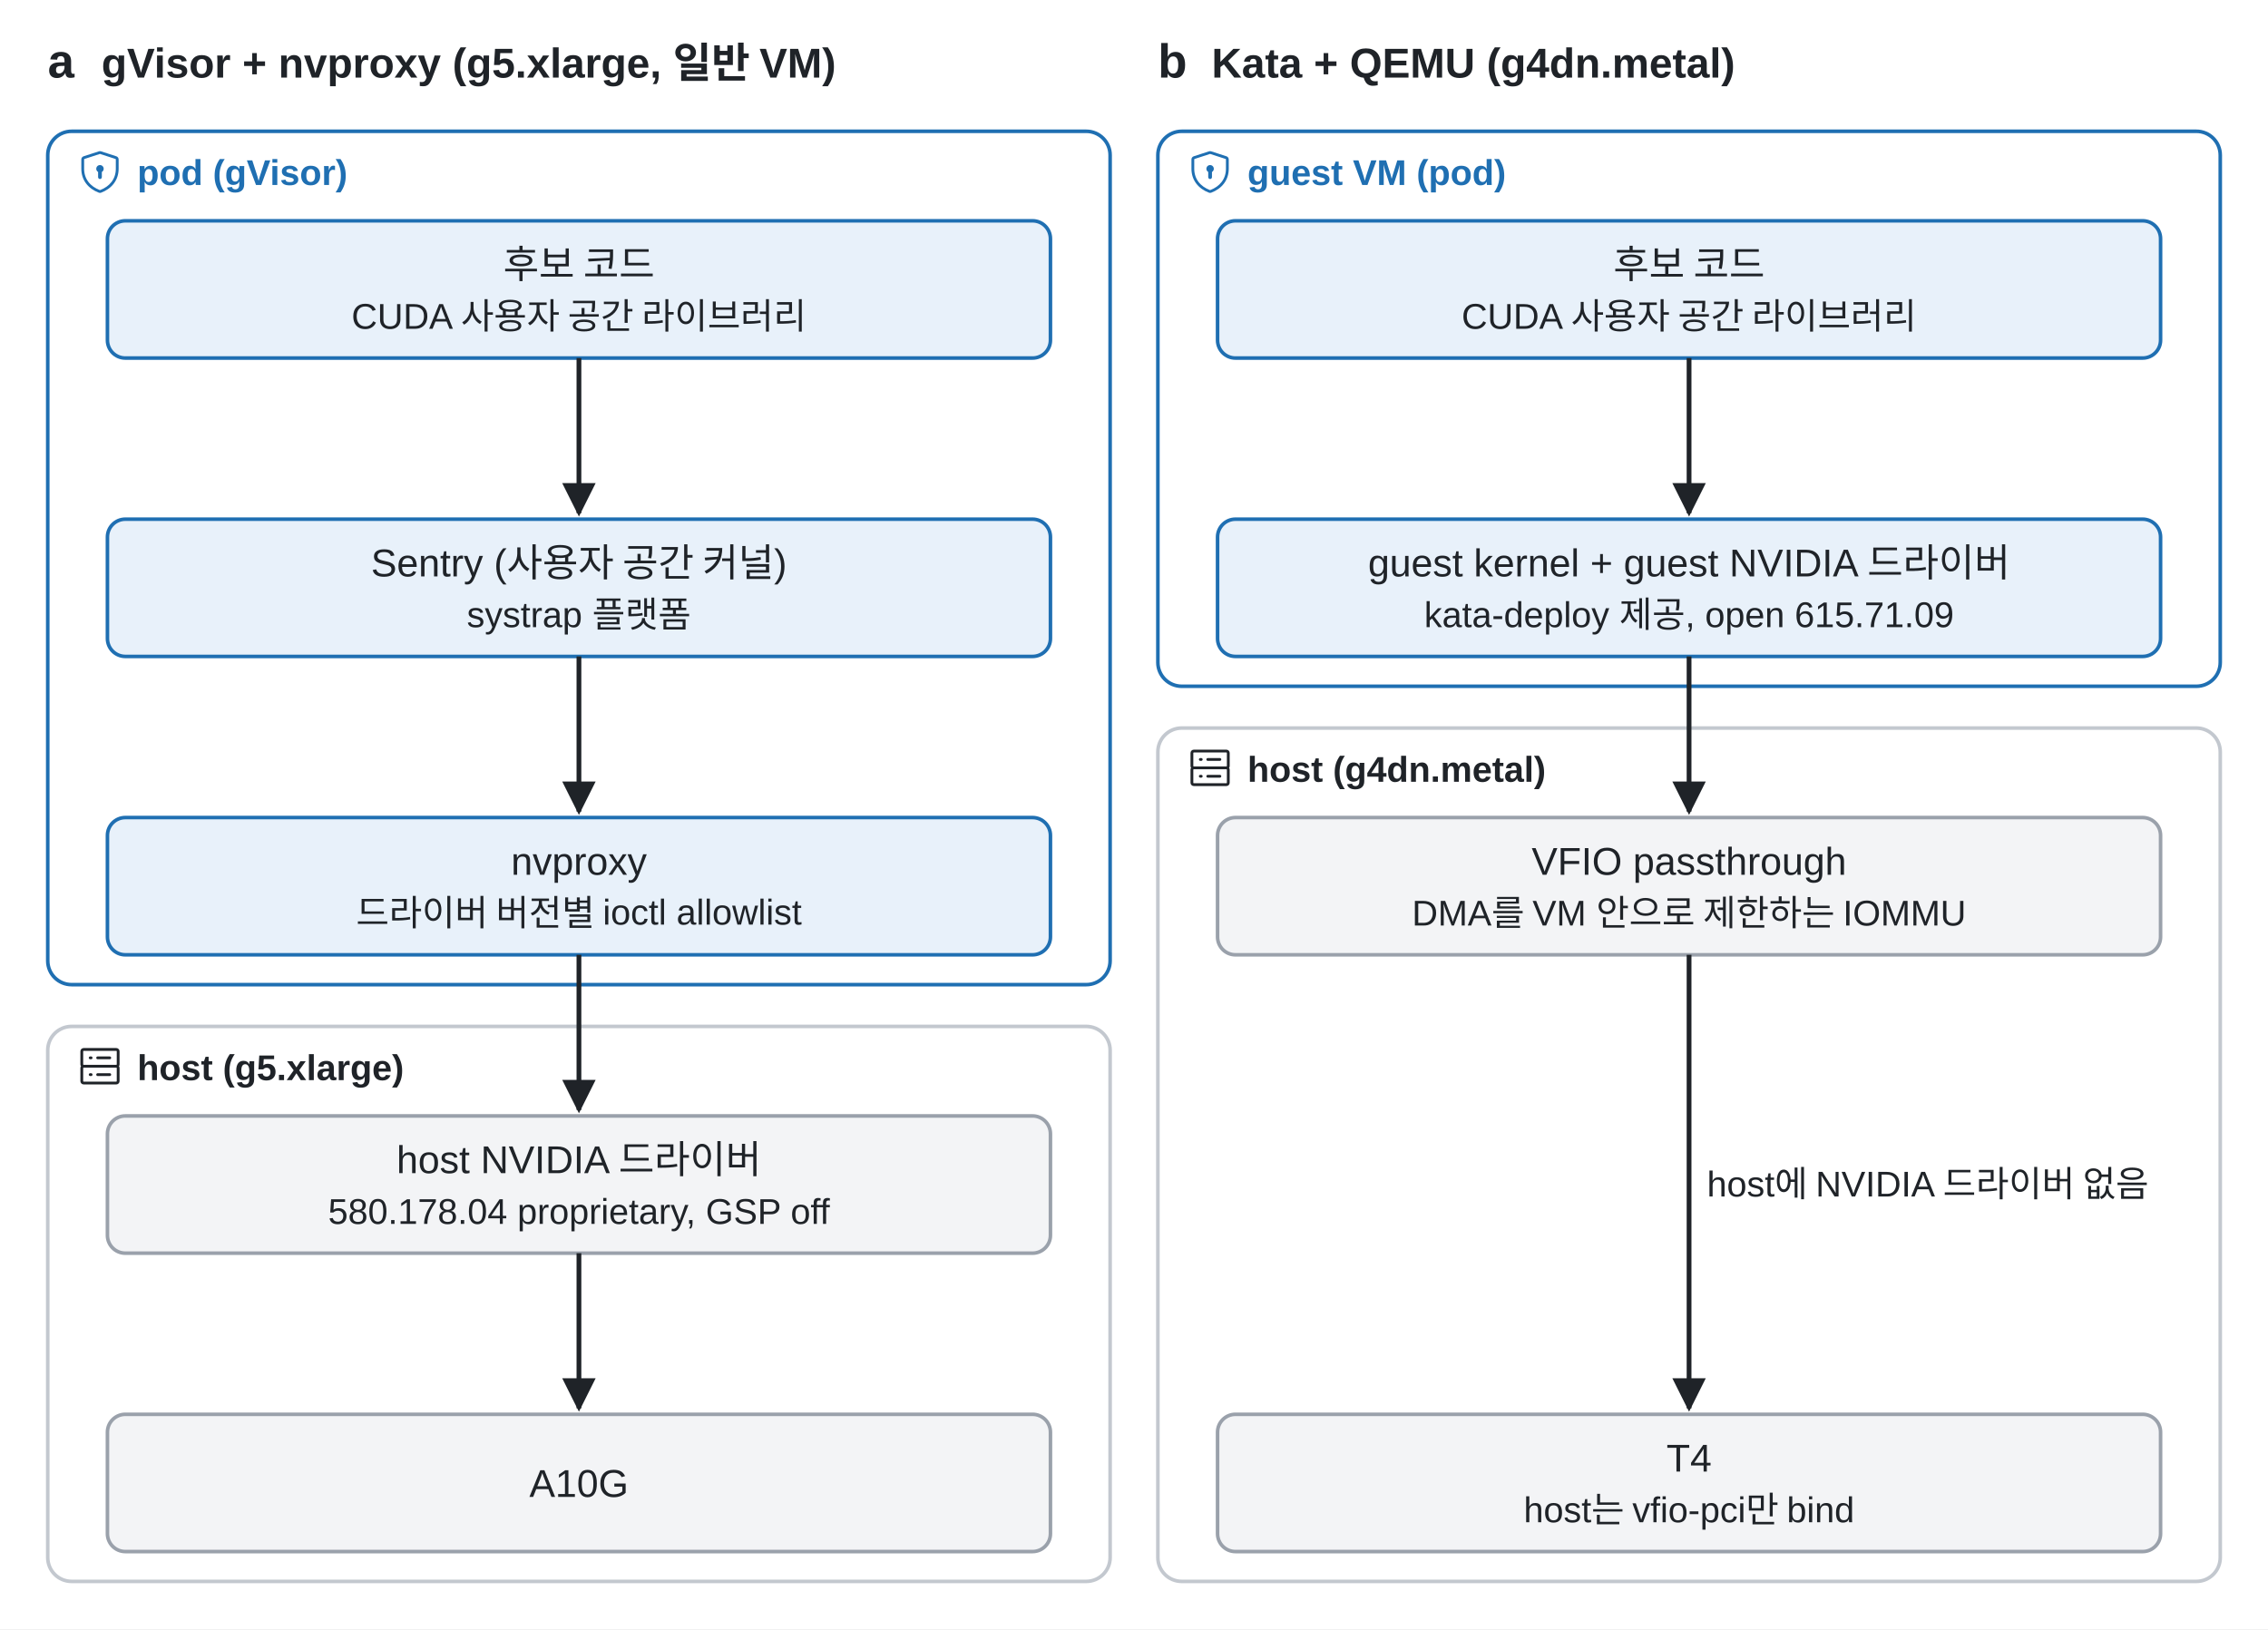
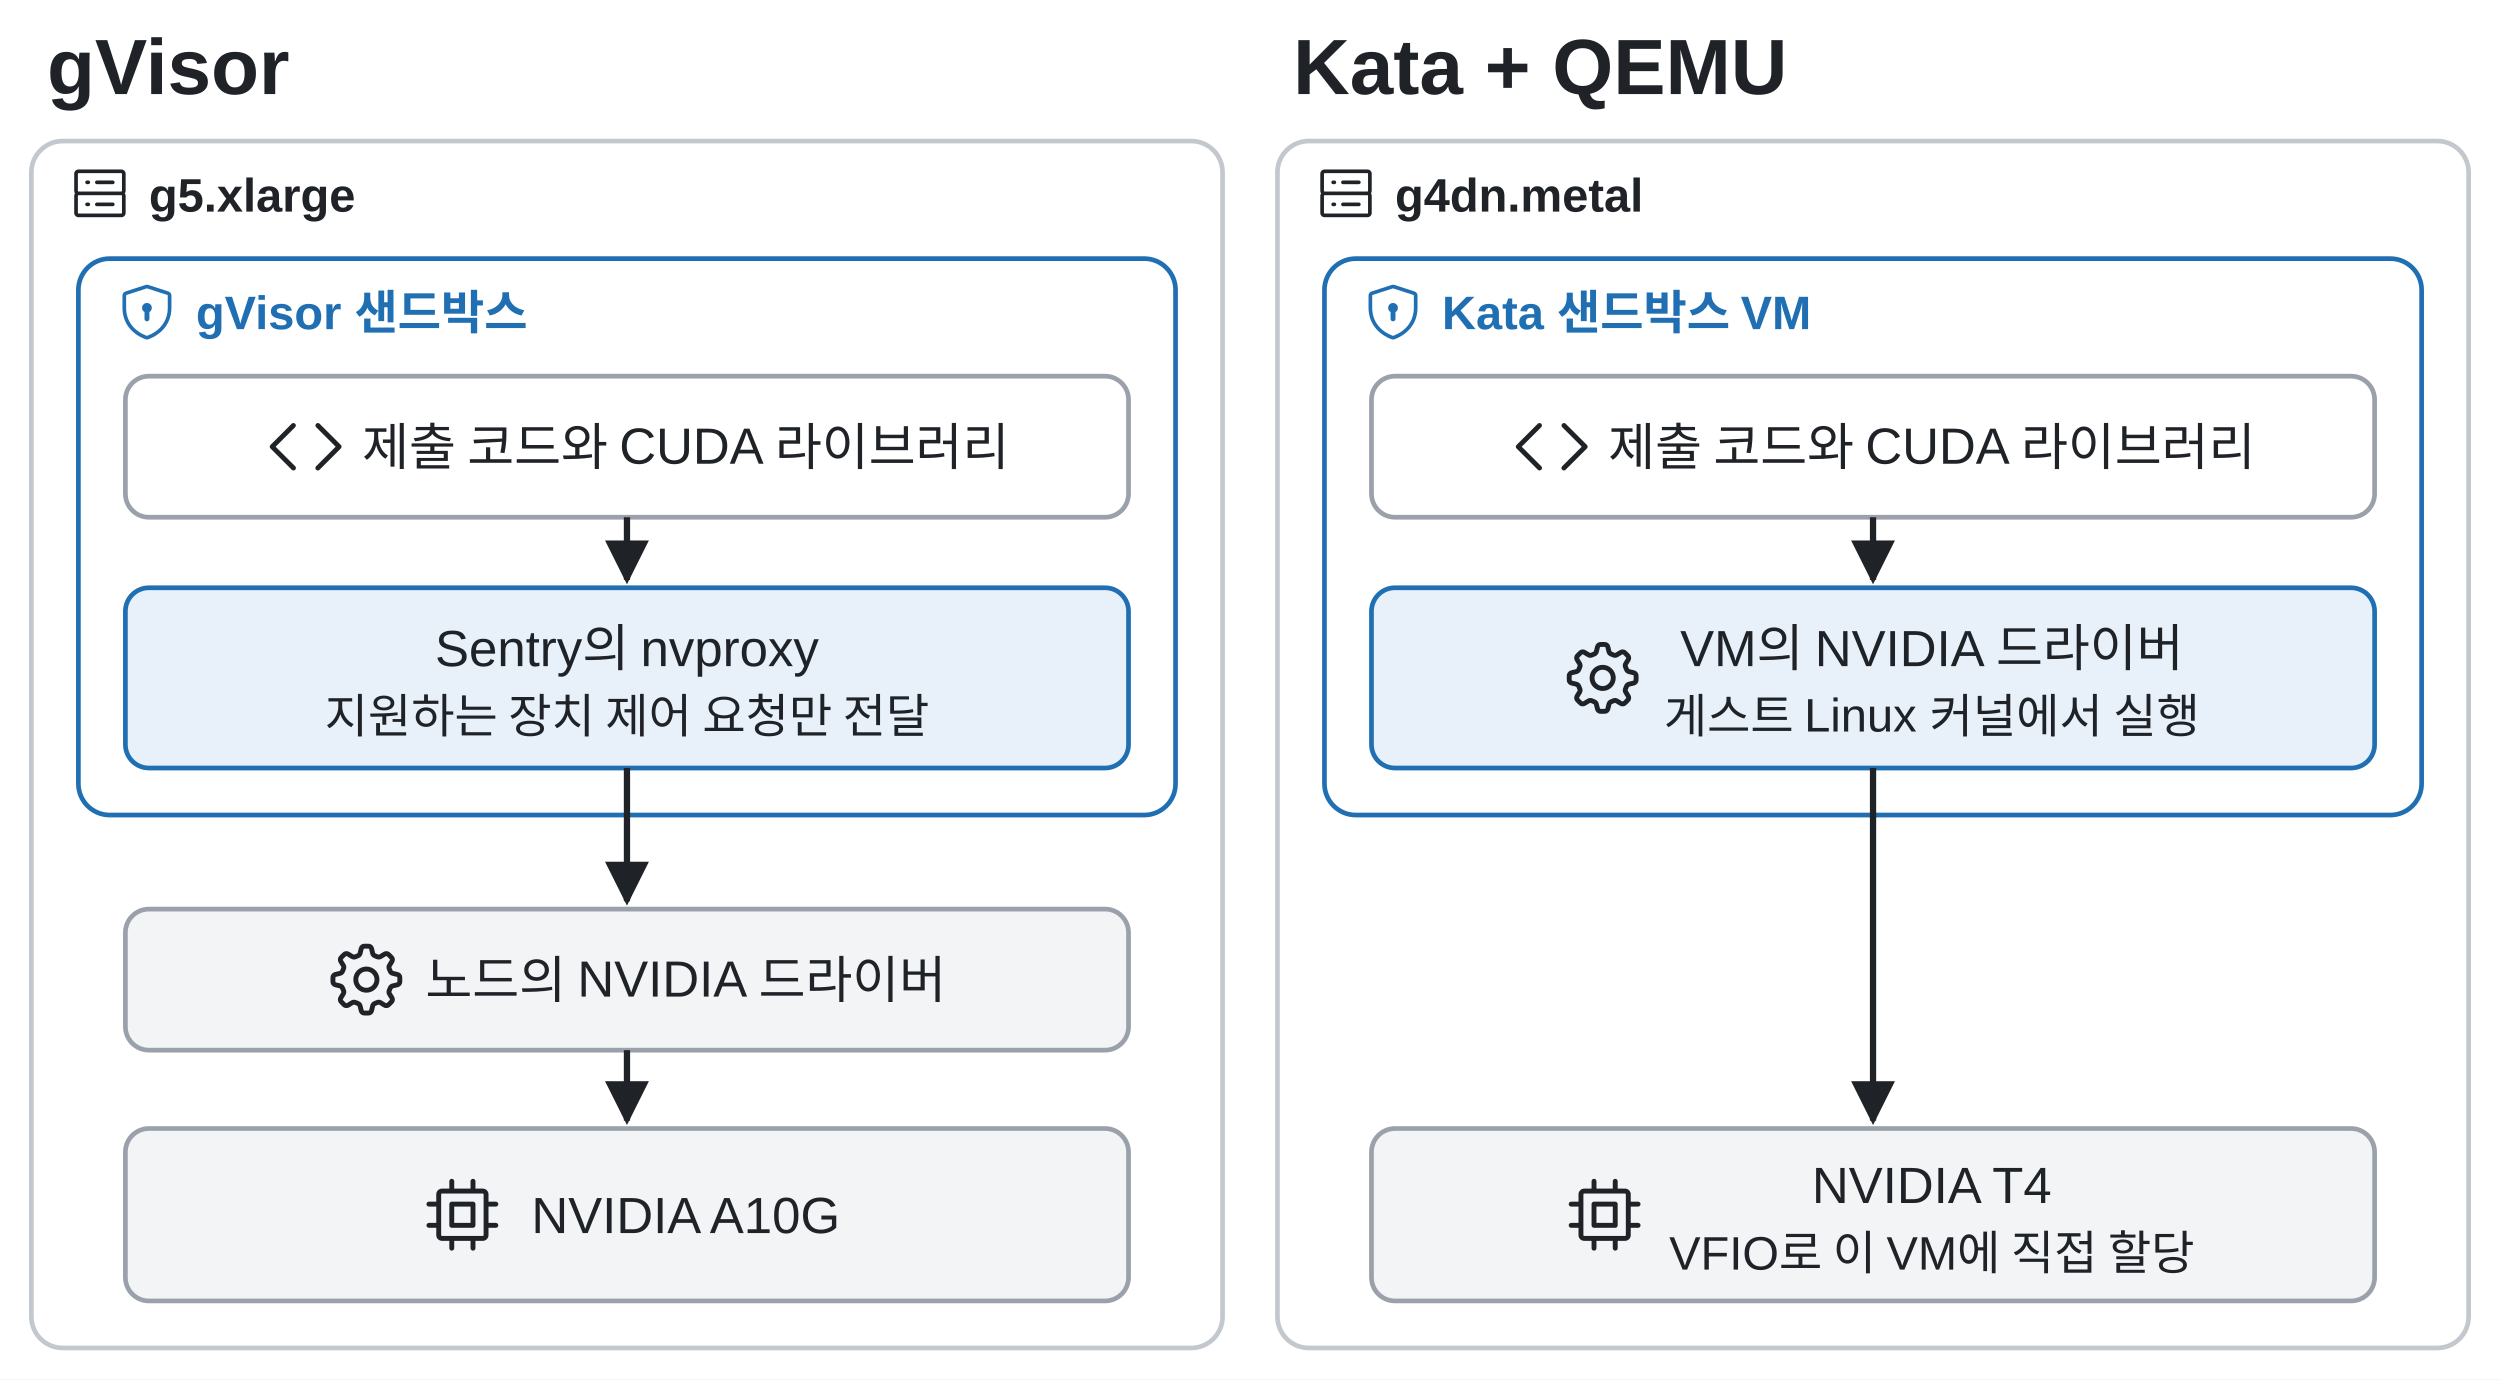
- <svg xmlns="http://www.w3.org/2000/svg" width="760px" height="546px" viewBox="0 0 760 546" font-family="Pretendard, 'Apple SD Gothic Neo', 'Noto Sans KR', 'Malgun Gothic', Arial, sans-serif">
+ <svg xmlns="http://www.w3.org/2000/svg" width="638px" height="352px" viewBox="0 0 638 352" font-family="Pretendard, 'Apple SD Gothic Neo', 'Noto Sans KR', 'Malgun Gothic', Arial, sans-serif">
  <defs>
    <marker id="head-ink" viewBox="0 0 10 10" refX="9" refY="5" markerWidth="7" markerHeight="7" orient="auto-start-reverse">
      <path d="M0,0 L10,5 L0,10 z" fill="#1F2328" />
    </marker>
    <marker id="head-red" viewBox="0 0 10 10" refX="9" refY="5" markerWidth="7" markerHeight="7" orient="auto-start-reverse">
      <path d="M0,0 L10,5 L0,10 z" fill="#C23B32" />
    </marker>
    <marker id="head-accent" viewBox="0 0 10 10" refX="9" refY="5" markerWidth="7" markerHeight="7" orient="auto-start-reverse">
      <path d="M0,0 L10,5 L0,10 z" fill="#1F6FB2" />
    </marker>
    <marker id="head-muted" viewBox="0 0 10 10" refX="9" refY="5" markerWidth="7" markerHeight="7" orient="auto-start-reverse">
      <path d="M0,0 L10,5 L0,10 z" fill="#9AA1AB" />
    </marker>
  </defs>
  <rect width="100%" height="100%" fill="#FFFFFF" />
-   <text x="16" y="26" font-size="16" font-weight="600" fill="#1F2328" text-anchor="start">a</text>
-   <text x="34" y="26" font-size="14" font-weight="600" fill="#1F2328" text-anchor="start">gVisor + nvproxy (g5.xlarge, 일반 VM)</text>
-   <rect x="16" y="44" width="356" height="286" rx="8" fill="none" stroke="#1F6FB2" stroke-width="1.2" />
-   <g transform="translate(26,50) scale(0.625)" fill="#1F6FB2">
-     <path d="M11.46 1.137a1.75 1.75 0 0 1 1.08 0l8.25 2.675A1.75 1.75 0 0 1 22 5.476V10.5c0 6.19-3.77 10.705-9.401 12.83a1.7 1.7 0 0 1-1.198 0C5.771 21.204 2 16.69 2 10.5V5.476c0-.76.49-1.43 1.21-1.664Zm.617 1.426a.25.25 0 0 0-.154 0L3.673 5.24a.25.25 0 0 0-.173.237V10.5c0 5.461 3.28 9.483 8.43 11.426a.2.2 0 0 0 .14 0c5.15-1.943 8.43-5.965 8.43-11.426V5.476a.25.25 0 0 0-.173-.237ZM13 12.232V15a1 1 0 0 1-2 0v-2.768a2 2 0 1 1 2 0" />
-   </g>
-   <text x="46" y="62" font-size="12" font-weight="600" fill="#1F6FB2" text-anchor="start">pod (gVisor)</text>
-   <rect x="16" y="344" width="356" height="186" rx="8" fill="none" stroke="#C3C8CF" stroke-width="1.2" />
-   <g transform="translate(26,350) scale(0.625)" fill="#1F2328">
+   <text x="12" y="24" font-size="20" font-weight="600" fill="#1F2328" text-anchor="start">gVisor</text>
+   <rect x="8" y="36" width="304" height="308" rx="8" fill="none" stroke="#C3C8CF" stroke-width="1.2" />
+   <g transform="translate(18,42) scale(0.625)" fill="#1F2328">
    <path d="M10.75 6.5a.75.75 0 0 0 0 1.5h6.5a.75.75 0 0 0 0-1.5zM6 7.25a.75.75 0 0 1 .75-.75h.5a.75.75 0 0 1 0 1.5h-.5A.75.75 0 0 1 6 7.25m4 9a.75.75 0 0 1 .75-.75h6.5a.75.75 0 0 1 0 1.5h-6.5a.75.75 0 0 1-.75-.75m-3.25-.75a.75.75 0 0 0 0 1.5h.5a.75.75 0 0 0 0-1.5z" />
    <path d="M3.25 2h17.5c.966 0 1.75.784 1.75 1.75v7c0 .372-.116.716-.314 1 .198.284.314.628.314 1v7a1.75 1.75 0 0 1-1.75 1.75H3.25a1.75 1.75 0 0 1-1.75-1.75v-7c0-.358.109-.707.314-1a1.74 1.74 0 0 1-.314-1v-7C1.5 2.784 2.284 2 3.25 2m0 10.5a.25.25 0 0 0-.25.25v7c0 .138.112.25.25.25h17.5a.25.25 0 0 0 .25-.25v-7a.25.25 0 0 0-.25-.25Zm0-1.5h17.5a.25.25 0 0 0 .25-.25v-7a.25.25 0 0 0-.25-.25H3.25a.25.25 0 0 0-.25.25v7c0 .138.112.25.25.25" />
  </g>
-   <text x="46" y="362" font-size="12" font-weight="600" fill="#1F2328" text-anchor="start">host (g5.xlarge)</text>
-   <g id="n:a0">
-     <rect x="36" y="74" width="316" height="46" rx="6" fill="#E8F1FA" stroke="#1F6FB2" stroke-width="1.2" />
-   </g>
-   <text x="194.0" y="93.18" font-size="13" fill="#1F2328" text-anchor="middle">후보 코드</text>
-   <text x="194.0" y="110.18" font-size="12" fill="#1F2328" text-anchor="middle">CUDA 사용자 공간 라이브러리</text>
-   <g id="n:a1">
-     <rect x="36" y="174" width="316" height="46" rx="6" fill="#E8F1FA" stroke="#1F6FB2" stroke-width="1.2" />
-   </g>
-   <text x="194.0" y="193.18" font-size="13" fill="#1F2328" text-anchor="middle">Sentry (사용자 공간 커널)</text>
-   <text x="194.0" y="210.18" font-size="12" fill="#1F2328" text-anchor="middle">systrap 플랫폼</text>
-   <path d="M194.0,120 L194.0,172" fill="none" stroke="#1F2328" stroke-width="1.6" marker-end="url(#head-ink)" />
-   <g id="n:a2">
-     <rect x="36" y="274" width="316" height="46" rx="6" fill="#E8F1FA" stroke="#1F6FB2" stroke-width="1.2" />
-   </g>
-   <text x="194.0" y="293.18" font-size="13" fill="#1F2328" text-anchor="middle">nvproxy</text>
-   <text x="194.0" y="310.18" font-size="12" fill="#1F2328" text-anchor="middle">드라이버 버전별 ioctl allowlist</text>
-   <path d="M194.0,220 L194.0,272" fill="none" stroke="#1F2328" stroke-width="1.6" marker-end="url(#head-ink)" />
-   <g id="n:a3">
-     <rect x="36" y="374" width="316" height="46" rx="6" fill="#F3F4F6" stroke="#9AA1AB" stroke-width="1.2" />
-   </g>
-   <text x="194.0" y="393.18" font-size="13" fill="#1F2328" text-anchor="middle">host NVIDIA 드라이버</text>
-   <text x="194.0" y="410.18" font-size="12" fill="#1F2328" text-anchor="middle">580.178.04 proprietary, GSP off</text>
-   <path d="M194.0,320 L194.0,372" fill="none" stroke="#1F2328" stroke-width="1.6" marker-end="url(#head-ink)" />
-   <g id="n:a4">
-     <rect x="36" y="474" width="316" height="46" rx="6" fill="#F3F4F6" stroke="#9AA1AB" stroke-width="1.2" />
-   </g>
-   <text x="194.0" y="501.68" font-size="13" fill="#1F2328" text-anchor="middle">A10G</text>
-   <path d="M194.0,420 L194.0,472" fill="none" stroke="#1F2328" stroke-width="1.6" marker-end="url(#head-ink)" />
-   <text x="388" y="26" font-size="16" font-weight="600" fill="#1F2328" text-anchor="start">b</text>
-   <text x="406" y="26" font-size="14" font-weight="600" fill="#1F2328" text-anchor="start">Kata + QEMU (g4dn.metal)</text>
-   <rect x="388" y="44" width="356" height="186" rx="8" fill="none" stroke="#1F6FB2" stroke-width="1.2" />
-   <g transform="translate(398,50) scale(0.625)" fill="#1F6FB2">
+   <text x="38" y="54" font-size="12" font-weight="600" fill="#1F2328" text-anchor="start">g5.xlarge</text>
+   <rect x="20" y="66" width="280" height="142" rx="8" fill="none" stroke="#1F6FB2" stroke-width="1.2" />
+   <g transform="translate(30,72) scale(0.625)" fill="#1F6FB2">
    <path d="M11.46 1.137a1.75 1.75 0 0 1 1.08 0l8.25 2.675A1.75 1.75 0 0 1 22 5.476V10.5c0 6.19-3.77 10.705-9.401 12.83a1.7 1.7 0 0 1-1.198 0C5.771 21.204 2 16.69 2 10.5V5.476c0-.76.49-1.43 1.21-1.664Zm.617 1.426a.25.25 0 0 0-.154 0L3.673 5.24a.25.25 0 0 0-.173.237V10.5c0 5.461 3.28 9.483 8.43 11.426a.2.2 0 0 0 .14 0c5.15-1.943 8.43-5.965 8.43-11.426V5.476a.25.25 0 0 0-.173-.237ZM13 12.232V15a1 1 0 0 1-2 0v-2.768a2 2 0 1 1 2 0" />
  </g>
-   <text x="418" y="62" font-size="12" font-weight="600" fill="#1F6FB2" text-anchor="start">guest VM (pod)</text>
-   <rect x="388" y="244" width="356" height="286" rx="8" fill="none" stroke="#C3C8CF" stroke-width="1.2" />
-   <g transform="translate(398,250) scale(0.625)" fill="#1F2328">
+   <text x="50" y="84" font-size="12" font-weight="600" fill="#1F6FB2" text-anchor="start">gVisor 샌드박스</text>
+   <rect x="32" y="96" width="256" height="36" rx="6" fill="#FFFFFF" stroke="#9AA1AB" stroke-width="1.2" />
+   <g transform="translate(68.0,104.0) scale(0.8333333)" fill="#1F2328">
+     <path d="M15.22 4.97a.75.75 0 0 1 1.06 0l6.5 6.5a.75.75 0 0 1 0 1.06l-6.5 6.5a.749.749 0 0 1-1.275-.326.75.75 0 0 1 .215-.734L21.19 12l-5.97-5.97a.75.75 0 0 1 0-1.06m-6.44 0a.75.75 0 0 1 0 1.06L2.81 12l5.97 5.97a.749.749 0 0 1-.326 1.275.75.75 0 0 1-.734-.215l-6.5-6.5a.75.75 0 0 1 0-1.06l6.5-6.5a.75.75 0 0 1 1.06 0" />
+   </g>
+   <text x="175.0" y="118.68" font-size="13" fill="#1F2328" text-anchor="middle">제출 코드와 CUDA 라이브러리</text>
+   <path d="M160,132 L160,148" fill="none" stroke="#1F2328" stroke-width="1.6" marker-end="url(#head-ink)" />
+   <rect x="32" y="150" width="256" height="46" rx="6" fill="#E8F1FA" stroke="#1F6FB2" stroke-width="1.2" />
+   <text x="160.0" y="170.0" font-size="13" fill="#1F2328" text-anchor="middle">Sentry의 nvproxy</text>
+   <text x="160.0" y="187.0" font-size="12" fill="#1F2328" text-anchor="middle">지원하는 장치 제어 요청만 전달</text>
+   <path d="M160,196 L160,230" fill="none" stroke="#1F2328" stroke-width="1.6" marker-end="url(#head-ink)" />
+   <rect x="32" y="232" width="256" height="36" rx="6" fill="#F3F4F6" stroke="#9AA1AB" stroke-width="1.2" />
+   <g transform="translate(83.5,240.0) scale(0.8333333)" fill="#1F2328">
+     <path d="M16 12a4 4 0 1 1-8 0 4 4 0 0 1 8 0m-1.5 0a2.5 2.5 0 1 0-5 0 2.5 2.5 0 0 0 5 0" />
+     <path d="M12 1q.4 0 .797.028c.763.055 1.345.617 1.512 1.304l.352 1.45c.019.078.09.171.225.221q.37.134.728.302c.13.061.246.044.315.002l1.275-.776c.603-.368 1.411-.353 1.99.147q.604.524 1.128 1.129c.501.578.515 1.386.147 1.99l-.776 1.274c-.042.069-.058.185.002.315q.168.357.303.728c.048.135.142.205.22.225l1.45.352c.687.167 1.249.749 1.303 1.512q.057.797 0 1.594c-.054.763-.616 1.345-1.303 1.512l-1.45.352c-.078.019-.171.09-.221.225q-.134.372-.302.728c-.061.13-.044.246-.002.315l.776 1.275c.368.603.353 1.411-.147 1.99q-.524.605-1.129 1.128c-.578.501-1.386.515-1.99.147l-1.274-.776c-.069-.042-.185-.058-.314.002a9 9 0 0 1-.729.303c-.135.048-.205.142-.225.22l-.352 1.45c-.167.687-.749 1.249-1.512 1.303q-.797.057-1.594 0c-.763-.054-1.345-.616-1.512-1.303l-.352-1.45c-.019-.078-.09-.171-.225-.221a8 8 0 0 1-.728-.302c-.13-.061-.246-.044-.315-.002l-1.275.776c-.603.368-1.411.353-1.99-.147q-.605-.524-1.128-1.129c-.501-.578-.515-1.386-.147-1.99l.776-1.274c.042-.069.058-.185-.002-.314a9 9 0 0 1-.303-.729c-.048-.135-.142-.205-.22-.225l-1.45-.352c-.687-.167-1.249-.749-1.304-1.512a11 11 0 0 1 0-1.594c.055-.763.617-1.345 1.304-1.512l1.45-.352c.078-.019.171-.09.221-.225q.134-.372.302-.728c.061-.13.044-.246.002-.315l-.776-1.275c-.368-.603-.353-1.411.147-1.99q.524-.605 1.129-1.128c.578-.501 1.386-.515 1.99-.147l1.274.776c.069.042.185.058.315-.002q.357-.168.728-.303c.135-.048.205-.142.225-.22l.352-1.45c.167-.687.749-1.249 1.512-1.304Q11.598 1 12 1m-.69 1.525c-.055.004-.135.05-.161.161l-.353 1.45a1.83 1.83 0 0 1-1.172 1.277 7 7 0 0 0-.6.249 1.83 1.83 0 0 1-1.734-.074l-1.274-.776c-.098-.06-.186-.036-.228 0a10 10 0 0 0-.976.976c-.036.042-.06.131 0 .228l.776 1.274c.314.529.342 1.18.074 1.734a7 7 0 0 0-.249.6 1.83 1.83 0 0 1-1.278 1.173l-1.45.351c-.11.027-.156.107-.16.162a10 10 0 0 0 0 1.38c.004.055.05.135.161.161l1.45.353a1.83 1.83 0 0 1 1.277 1.172q.111.306.249.6c.268.553.24 1.204-.074 1.733l-.776 1.275c-.06.098-.036.186 0 .228q.453.523.976.976c.042.036.131.06.228 0l1.274-.776a1.83 1.83 0 0 1 1.734-.075q.294.14.6.25a1.83 1.83 0 0 1 1.173 1.278l.351 1.45c.027.11.107.156.162.16a10 10 0 0 0 1.38 0c.055-.004.135-.05.161-.161l.353-1.45a1.83 1.83 0 0 1 1.172-1.278 7 7 0 0 0 .6-.248 1.83 1.83 0 0 1 1.733.074l1.275.776c.098.06.186.036.228 0q.523-.453.976-.976c.036-.042.06-.131 0-.228l-.776-1.275a1.83 1.83 0 0 1-.075-1.733q.14-.294.25-.6a1.83 1.83 0 0 1 1.278-1.173l1.45-.351c.11-.027.156-.107.16-.162a10 10 0 0 0 0-1.38c-.004-.055-.05-.135-.161-.161l-1.45-.353c-.626-.152-1.08-.625-1.278-1.172a7 7 0 0 0-.248-.6 1.83 1.83 0 0 1 .074-1.734l.776-1.274c.06-.098.036-.186 0-.228a10 10 0 0 0-.976-.976c-.042-.036-.131-.06-.228 0l-1.275.776a1.83 1.83 0 0 1-1.733.074 7 7 0 0 0-.6-.249 1.84 1.84 0 0 1-1.173-1.278l-.351-1.45c-.027-.11-.107-.156-.162-.16a10 10 0 0 0-1.38 0" />
+   </g>
+   <text x="175.0" y="254.68" font-size="13" fill="#1F2328" text-anchor="middle">노드의 NVIDIA 드라이버</text>
+   <path d="M160,268 L160,286" fill="none" stroke="#1F2328" stroke-width="1.6" marker-end="url(#head-ink)" />
+   <rect x="32" y="288" width="256" height="44" rx="6" fill="#F3F4F6" stroke="#9AA1AB" stroke-width="1.2" />
+   <g transform="translate(108.0,300.0) scale(0.8333333)" fill="#1F2328">
+     <path d="M8.75 8h6.5a.75.75 0 0 1 .75.75v6.5a.75.75 0 0 1-.75.75h-6.5a.75.75 0 0 1-.75-.75v-6.5A.75.75 0 0 1 8.75 8m.75 6.5h5v-5h-5Z" />
+     <path d="M15.25 1a.75.75 0 0 1 .75.75V4h2.25c.966 0 1.75.784 1.75 1.75V8h2.25a.75.75 0 0 1 0 1.5H20v5h2.25a.75.75 0 0 1 0 1.5H20v2.25A1.75 1.75 0 0 1 18.25 20H16v2.25a.75.75 0 0 1-1.5 0V20h-5v2.25a.75.75 0 0 1-1.5 0V20H5.75A1.75 1.75 0 0 1 4 18.25V16H1.75a.75.75 0 0 1 0-1.5H4v-5H1.75a.75.75 0 0 1 0-1.5H4V5.75C4 4.784 4.784 4 5.75 4H8V1.75a.75.75 0 0 1 1.5 0V4h5V1.75a.75.75 0 0 1 .75-.75m3 17.5a.25.25 0 0 0 .25-.25V5.75a.25.25 0 0 0-.25-.25H5.75a.25.25 0 0 0-.25.25v12.5c0 .138.112.25.25.25Z" />
+   </g>
+   <text x="175.0" y="314.68" font-size="13" fill="#1F2328" text-anchor="middle">NVIDIA A10G</text>
+   <text x="330" y="24" font-size="20" font-weight="600" fill="#1F2328" text-anchor="start">Kata + QEMU</text>
+   <rect x="326" y="36" width="304" height="308" rx="8" fill="none" stroke="#C3C8CF" stroke-width="1.2" />
+   <g transform="translate(336,42) scale(0.625)" fill="#1F2328">
    <path d="M10.75 6.5a.75.75 0 0 0 0 1.5h6.5a.75.75 0 0 0 0-1.5zM6 7.25a.75.75 0 0 1 .75-.75h.5a.75.75 0 0 1 0 1.5h-.5A.75.75 0 0 1 6 7.25m4 9a.75.75 0 0 1 .75-.75h6.5a.75.75 0 0 1 0 1.5h-6.5a.75.75 0 0 1-.75-.75m-3.25-.75a.75.75 0 0 0 0 1.5h.5a.75.75 0 0 0 0-1.5z" />
    <path d="M3.25 2h17.5c.966 0 1.75.784 1.75 1.75v7c0 .372-.116.716-.314 1 .198.284.314.628.314 1v7a1.75 1.75 0 0 1-1.75 1.75H3.25a1.75 1.75 0 0 1-1.75-1.75v-7c0-.358.109-.707.314-1a1.74 1.74 0 0 1-.314-1v-7C1.5 2.784 2.284 2 3.25 2m0 10.5a.25.25 0 0 0-.25.25v7c0 .138.112.25.25.25h17.5a.25.25 0 0 0 .25-.25v-7a.25.25 0 0 0-.25-.25Zm0-1.5h17.5a.25.25 0 0 0 .25-.25v-7a.25.25 0 0 0-.25-.25H3.25a.25.25 0 0 0-.25.25v7c0 .138.112.25.25.25" />
  </g>
-   <text x="418" y="262" font-size="12" font-weight="600" fill="#1F2328" text-anchor="start">host (g4dn.metal)</text>
-   <g id="n:b0">
-     <rect x="408" y="74" width="316" height="46" rx="6" fill="#E8F1FA" stroke="#1F6FB2" stroke-width="1.2" />
+   <text x="356" y="54" font-size="12" font-weight="600" fill="#1F2328" text-anchor="start">g4dn.metal</text>
+   <rect x="338" y="66" width="280" height="142" rx="8" fill="none" stroke="#1F6FB2" stroke-width="1.2" />
+   <g transform="translate(348,72) scale(0.625)" fill="#1F6FB2">
+     <path d="M11.46 1.137a1.75 1.75 0 0 1 1.08 0l8.25 2.675A1.75 1.75 0 0 1 22 5.476V10.5c0 6.19-3.77 10.705-9.401 12.83a1.7 1.7 0 0 1-1.198 0C5.771 21.204 2 16.69 2 10.5V5.476c0-.76.49-1.43 1.21-1.664Zm.617 1.426a.25.25 0 0 0-.154 0L3.673 5.24a.25.25 0 0 0-.173.237V10.5c0 5.461 3.28 9.483 8.43 11.426a.2.2 0 0 0 .14 0c5.15-1.943 8.43-5.965 8.43-11.426V5.476a.25.25 0 0 0-.173-.237ZM13 12.232V15a1 1 0 0 1-2 0v-2.768a2 2 0 1 1 2 0" />
  </g>
-   <text x="566.0" y="93.18" font-size="13" fill="#1F2328" text-anchor="middle">후보 코드</text>
-   <text x="566.0" y="110.18" font-size="12" fill="#1F2328" text-anchor="middle">CUDA 사용자 공간 라이브러리</text>
-   <g id="n:b1">
-     <rect x="408" y="174" width="316" height="46" rx="6" fill="#E8F1FA" stroke="#1F6FB2" stroke-width="1.2" />
+   <text x="368" y="84" font-size="12" font-weight="600" fill="#1F6FB2" text-anchor="start">Kata 샌드박스 VM</text>
+   <rect x="350" y="96" width="256" height="36" rx="6" fill="#FFFFFF" stroke="#9AA1AB" stroke-width="1.2" />
+   <g transform="translate(386.0,104.0) scale(0.8333333)" fill="#1F2328">
+     <path d="M15.22 4.97a.75.75 0 0 1 1.06 0l6.5 6.5a.75.75 0 0 1 0 1.06l-6.5 6.5a.749.749 0 0 1-1.275-.326.75.75 0 0 1 .215-.734L21.19 12l-5.97-5.97a.75.75 0 0 1 0-1.06m-6.44 0a.75.75 0 0 1 0 1.06L2.81 12l5.97 5.97a.749.749 0 0 1-.326 1.275.75.75 0 0 1-.734-.215l-6.5-6.5a.75.75 0 0 1 0-1.06l6.5-6.5a.75.75 0 0 1 1.06 0" />
  </g>
-   <text x="566.0" y="193.18" font-size="13" fill="#1F2328" text-anchor="middle">guest kernel + guest NVIDIA 드라이버</text>
-   <text x="566.0" y="210.18" font-size="12" fill="#1F2328" text-anchor="middle">kata-deploy 제공, open 615.71.09</text>
-   <path d="M566.0,120 L566.0,172" fill="none" stroke="#1F2328" stroke-width="1.6" marker-end="url(#head-ink)" />
-   <g id="n:b2">
-     <rect x="408" y="274" width="316" height="46" rx="6" fill="#F3F4F6" stroke="#9AA1AB" stroke-width="1.2" />
+   <text x="493.0" y="118.68" font-size="13" fill="#1F2328" text-anchor="middle">제출 코드와 CUDA 라이브러리</text>
+   <path d="M478,132 L478,148" fill="none" stroke="#1F2328" stroke-width="1.6" marker-end="url(#head-ink)" />
+   <rect x="350" y="150" width="256" height="46" rx="6" fill="#E8F1FA" stroke="#1F6FB2" stroke-width="1.2" />
+   <g transform="translate(399.0,163.0) scale(0.8333333)" fill="#1F2328">
+     <path d="M16 12a4 4 0 1 1-8 0 4 4 0 0 1 8 0m-1.5 0a2.5 2.5 0 1 0-5 0 2.5 2.5 0 0 0 5 0" />
+     <path d="M12 1q.4 0 .797.028c.763.055 1.345.617 1.512 1.304l.352 1.45c.019.078.09.171.225.221q.37.134.728.302c.13.061.246.044.315.002l1.275-.776c.603-.368 1.411-.353 1.99.147q.604.524 1.128 1.129c.501.578.515 1.386.147 1.99l-.776 1.274c-.042.069-.058.185.002.315q.168.357.303.728c.048.135.142.205.22.225l1.45.352c.687.167 1.249.749 1.303 1.512q.057.797 0 1.594c-.054.763-.616 1.345-1.303 1.512l-1.45.352c-.078.019-.171.09-.221.225q-.134.372-.302.728c-.061.13-.044.246-.002.315l.776 1.275c.368.603.353 1.411-.147 1.99q-.524.605-1.129 1.128c-.578.501-1.386.515-1.99.147l-1.274-.776c-.069-.042-.185-.058-.314.002a9 9 0 0 1-.729.303c-.135.048-.205.142-.225.22l-.352 1.45c-.167.687-.749 1.249-1.512 1.303q-.797.057-1.594 0c-.763-.054-1.345-.616-1.512-1.303l-.352-1.45c-.019-.078-.09-.171-.225-.221a8 8 0 0 1-.728-.302c-.13-.061-.246-.044-.315-.002l-1.275.776c-.603.368-1.411.353-1.99-.147q-.605-.524-1.128-1.129c-.501-.578-.515-1.386-.147-1.99l.776-1.274c.042-.069.058-.185-.002-.314a9 9 0 0 1-.303-.729c-.048-.135-.142-.205-.22-.225l-1.45-.352c-.687-.167-1.249-.749-1.304-1.512a11 11 0 0 1 0-1.594c.055-.763.617-1.345 1.304-1.512l1.45-.352c.078-.019.171-.09.221-.225q.134-.372.302-.728c.061-.13.044-.246.002-.315l-.776-1.275c-.368-.603-.353-1.411.147-1.99q.524-.605 1.129-1.128c.578-.501 1.386-.515 1.99-.147l1.274.776c.069.042.185.058.315-.002q.357-.168.728-.303c.135-.048.205-.142.225-.22l.352-1.45c.167-.687.749-1.249 1.512-1.304Q11.598 1 12 1m-.69 1.525c-.055.004-.135.05-.161.161l-.353 1.45a1.83 1.83 0 0 1-1.172 1.277 7 7 0 0 0-.6.249 1.83 1.83 0 0 1-1.734-.074l-1.274-.776c-.098-.06-.186-.036-.228 0a10 10 0 0 0-.976.976c-.036.042-.06.131 0 .228l.776 1.274c.314.529.342 1.18.074 1.734a7 7 0 0 0-.249.6 1.83 1.83 0 0 1-1.278 1.173l-1.45.351c-.11.027-.156.107-.16.162a10 10 0 0 0 0 1.38c.004.055.05.135.161.161l1.45.353a1.83 1.83 0 0 1 1.277 1.172q.111.306.249.6c.268.553.24 1.204-.074 1.733l-.776 1.275c-.06.098-.036.186 0 .228q.453.523.976.976c.042.036.131.06.228 0l1.274-.776a1.83 1.83 0 0 1 1.734-.075q.294.14.6.25a1.83 1.83 0 0 1 1.173 1.278l.351 1.45c.027.11.107.156.162.16a10 10 0 0 0 1.38 0c.055-.004.135-.05.161-.161l.353-1.45a1.83 1.83 0 0 1 1.172-1.278 7 7 0 0 0 .6-.248 1.83 1.83 0 0 1 1.733.074l1.275.776c.098.06.186.036.228 0q.523-.453.976-.976c.036-.042.06-.131 0-.228l-.776-1.275a1.83 1.83 0 0 1-.075-1.733q.14-.294.25-.6a1.83 1.83 0 0 1 1.278-1.173l1.45-.351c.11-.027.156-.107.16-.162a10 10 0 0 0 0-1.38c-.004-.055-.05-.135-.161-.161l-1.45-.353c-.626-.152-1.08-.625-1.278-1.172a7 7 0 0 0-.248-.6 1.83 1.83 0 0 1 .074-1.734l.776-1.274c.06-.098.036-.186 0-.228a10 10 0 0 0-.976-.976c-.042-.036-.131-.06-.228 0l-1.275.776a1.83 1.83 0 0 1-1.733.074 7 7 0 0 0-.6-.249 1.84 1.84 0 0 1-1.173-1.278l-.351-1.45c-.027-.11-.107-.156-.162-.16a10 10 0 0 0-1.38 0" />
  </g>
-   <text x="566.0" y="293.18" font-size="13" fill="#1F2328" text-anchor="middle">VFIO passthrough</text>
-   <text x="566.0" y="310.18" font-size="12" fill="#1F2328" text-anchor="middle">DMA를 VM 안으로 제한하는 IOMMU</text>
-   <path d="M566.0,220 L566.0,272" fill="none" stroke="#1F2328" stroke-width="1.6" marker-end="url(#head-ink)" />
-   <text x="572.0" y="401.0" font-size="12" fill="#1F2328" text-anchor="start">host에 NVIDIA 드라이버 없음</text>
-   <g id="n:b4">
-     <rect x="408" y="474" width="316" height="46" rx="6" fill="#F3F4F6" stroke="#9AA1AB" stroke-width="1.2" />
+   <text x="493.0" y="170.0" font-size="13" fill="#1F2328" text-anchor="middle">VM의 NVIDIA 드라이버</text>
+   <text x="493.0" y="187.0" font-size="12" fill="#1F2328" text-anchor="middle">게스트 Linux 커널에서 실행</text>
+   <path d="M478,196 L478,286" fill="none" stroke="#1F2328" stroke-width="1.6" marker-end="url(#head-ink)" />
+   <rect x="350" y="288" width="256" height="44" rx="6" fill="#F3F4F6" stroke="#9AA1AB" stroke-width="1.2" />
+   <g transform="translate(399.5,300.0) scale(0.8333333)" fill="#1F2328">
+     <path d="M8.75 8h6.5a.75.75 0 0 1 .75.75v6.5a.75.75 0 0 1-.75.75h-6.5a.75.75 0 0 1-.75-.75v-6.5A.75.75 0 0 1 8.75 8m.75 6.5h5v-5h-5Z" />
+     <path d="M15.25 1a.75.75 0 0 1 .75.75V4h2.25c.966 0 1.75.784 1.75 1.75V8h2.25a.75.75 0 0 1 0 1.5H20v5h2.25a.75.75 0 0 1 0 1.5H20v2.25A1.75 1.75 0 0 1 18.25 20H16v2.25a.75.75 0 0 1-1.5 0V20h-5v2.25a.75.75 0 0 1-1.5 0V20H5.75A1.75 1.75 0 0 1 4 18.25V16H1.75a.75.75 0 0 1 0-1.5H4v-5H1.75a.75.75 0 0 1 0-1.5H4V5.75C4 4.784 4.784 4 5.75 4H8V1.75a.75.75 0 0 1 1.5 0V4h5V1.75a.75.75 0 0 1 .75-.75m3 17.5a.25.25 0 0 0 .25-.25V5.75a.25.25 0 0 0-.25-.25H5.75a.25.25 0 0 0-.25.25v12.5c0 .138.112.25.25.25Z" />
  </g>
-   <text x="566.0" y="493.18" font-size="13" fill="#1F2328" text-anchor="middle">T4</text>
-   <text x="566.0" y="510.18" font-size="12" fill="#1F2328" text-anchor="middle">host는 vfio-pci만 bind</text>
-   <path d="M566.0,320 L566.0,472" fill="none" stroke="#1F2328" stroke-width="1.6" marker-end="url(#head-ink)" />
+   <text x="493.0" y="307.0" font-size="13" fill="#1F2328" text-anchor="middle">NVIDIA T4</text>
+   <text x="493.0" y="324.0" font-size="12" fill="#1F2328" text-anchor="middle">VFIO로 이 VM에 직접 할당</text>
</svg>
